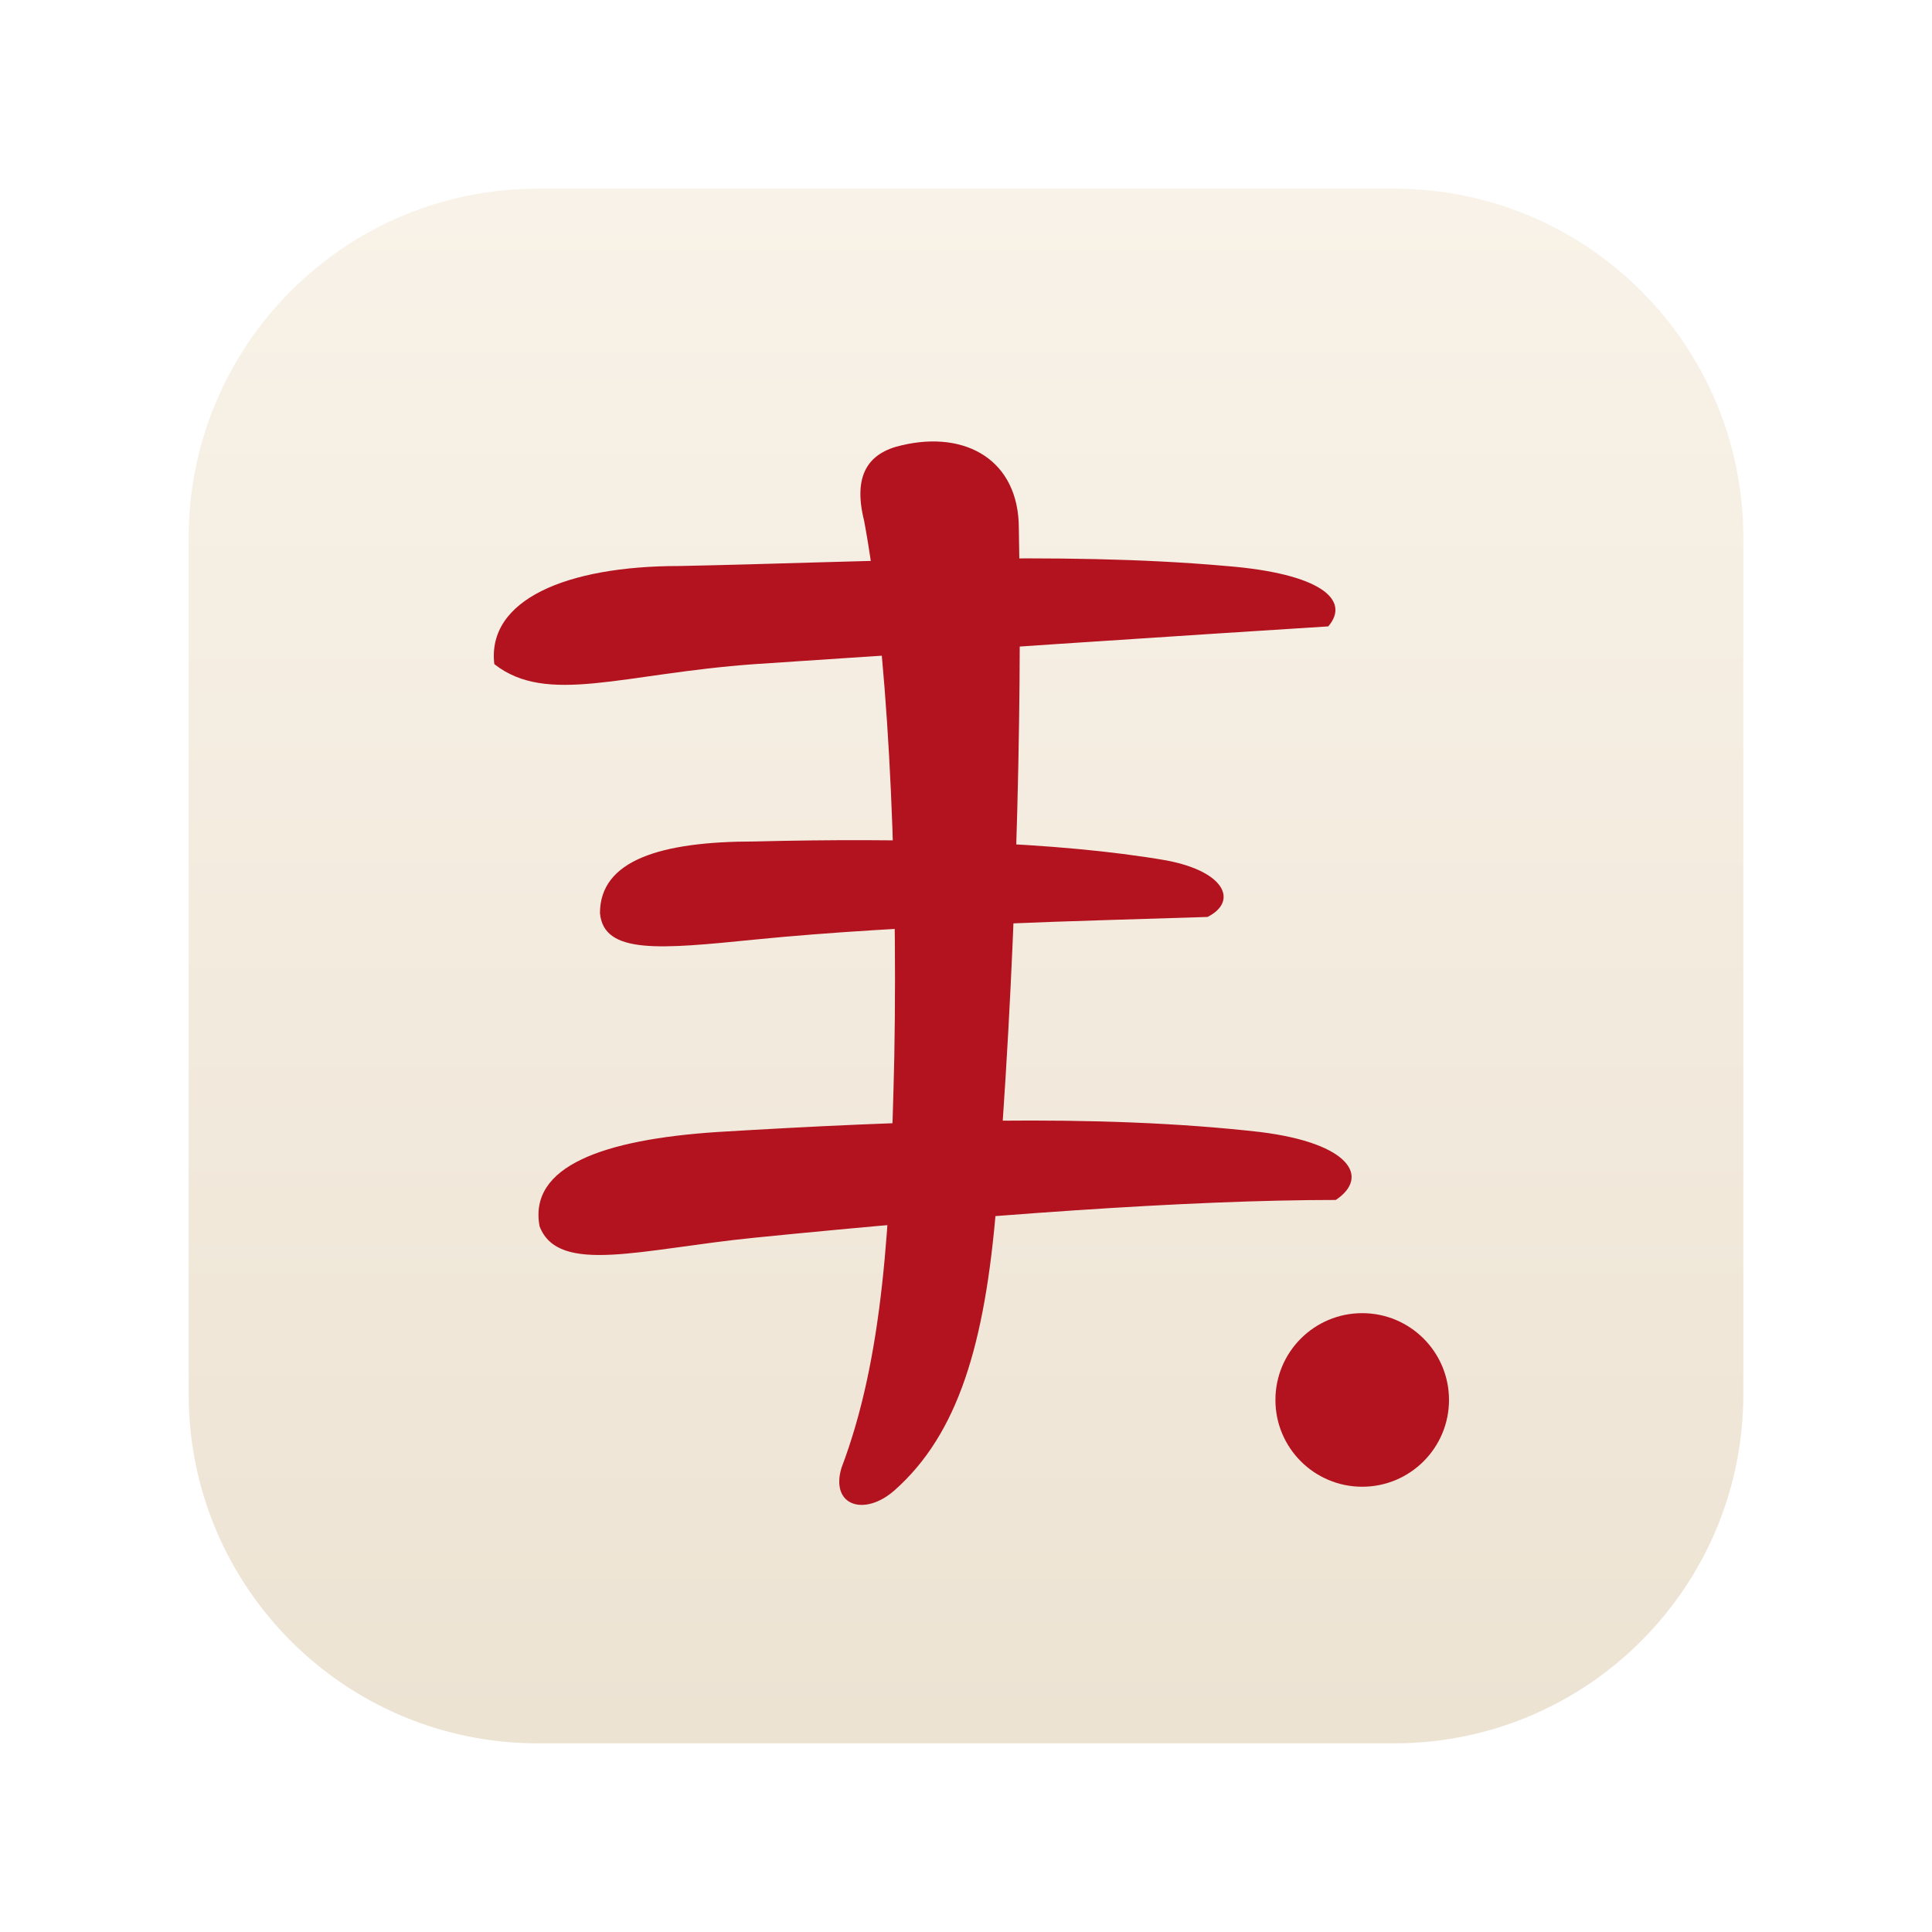
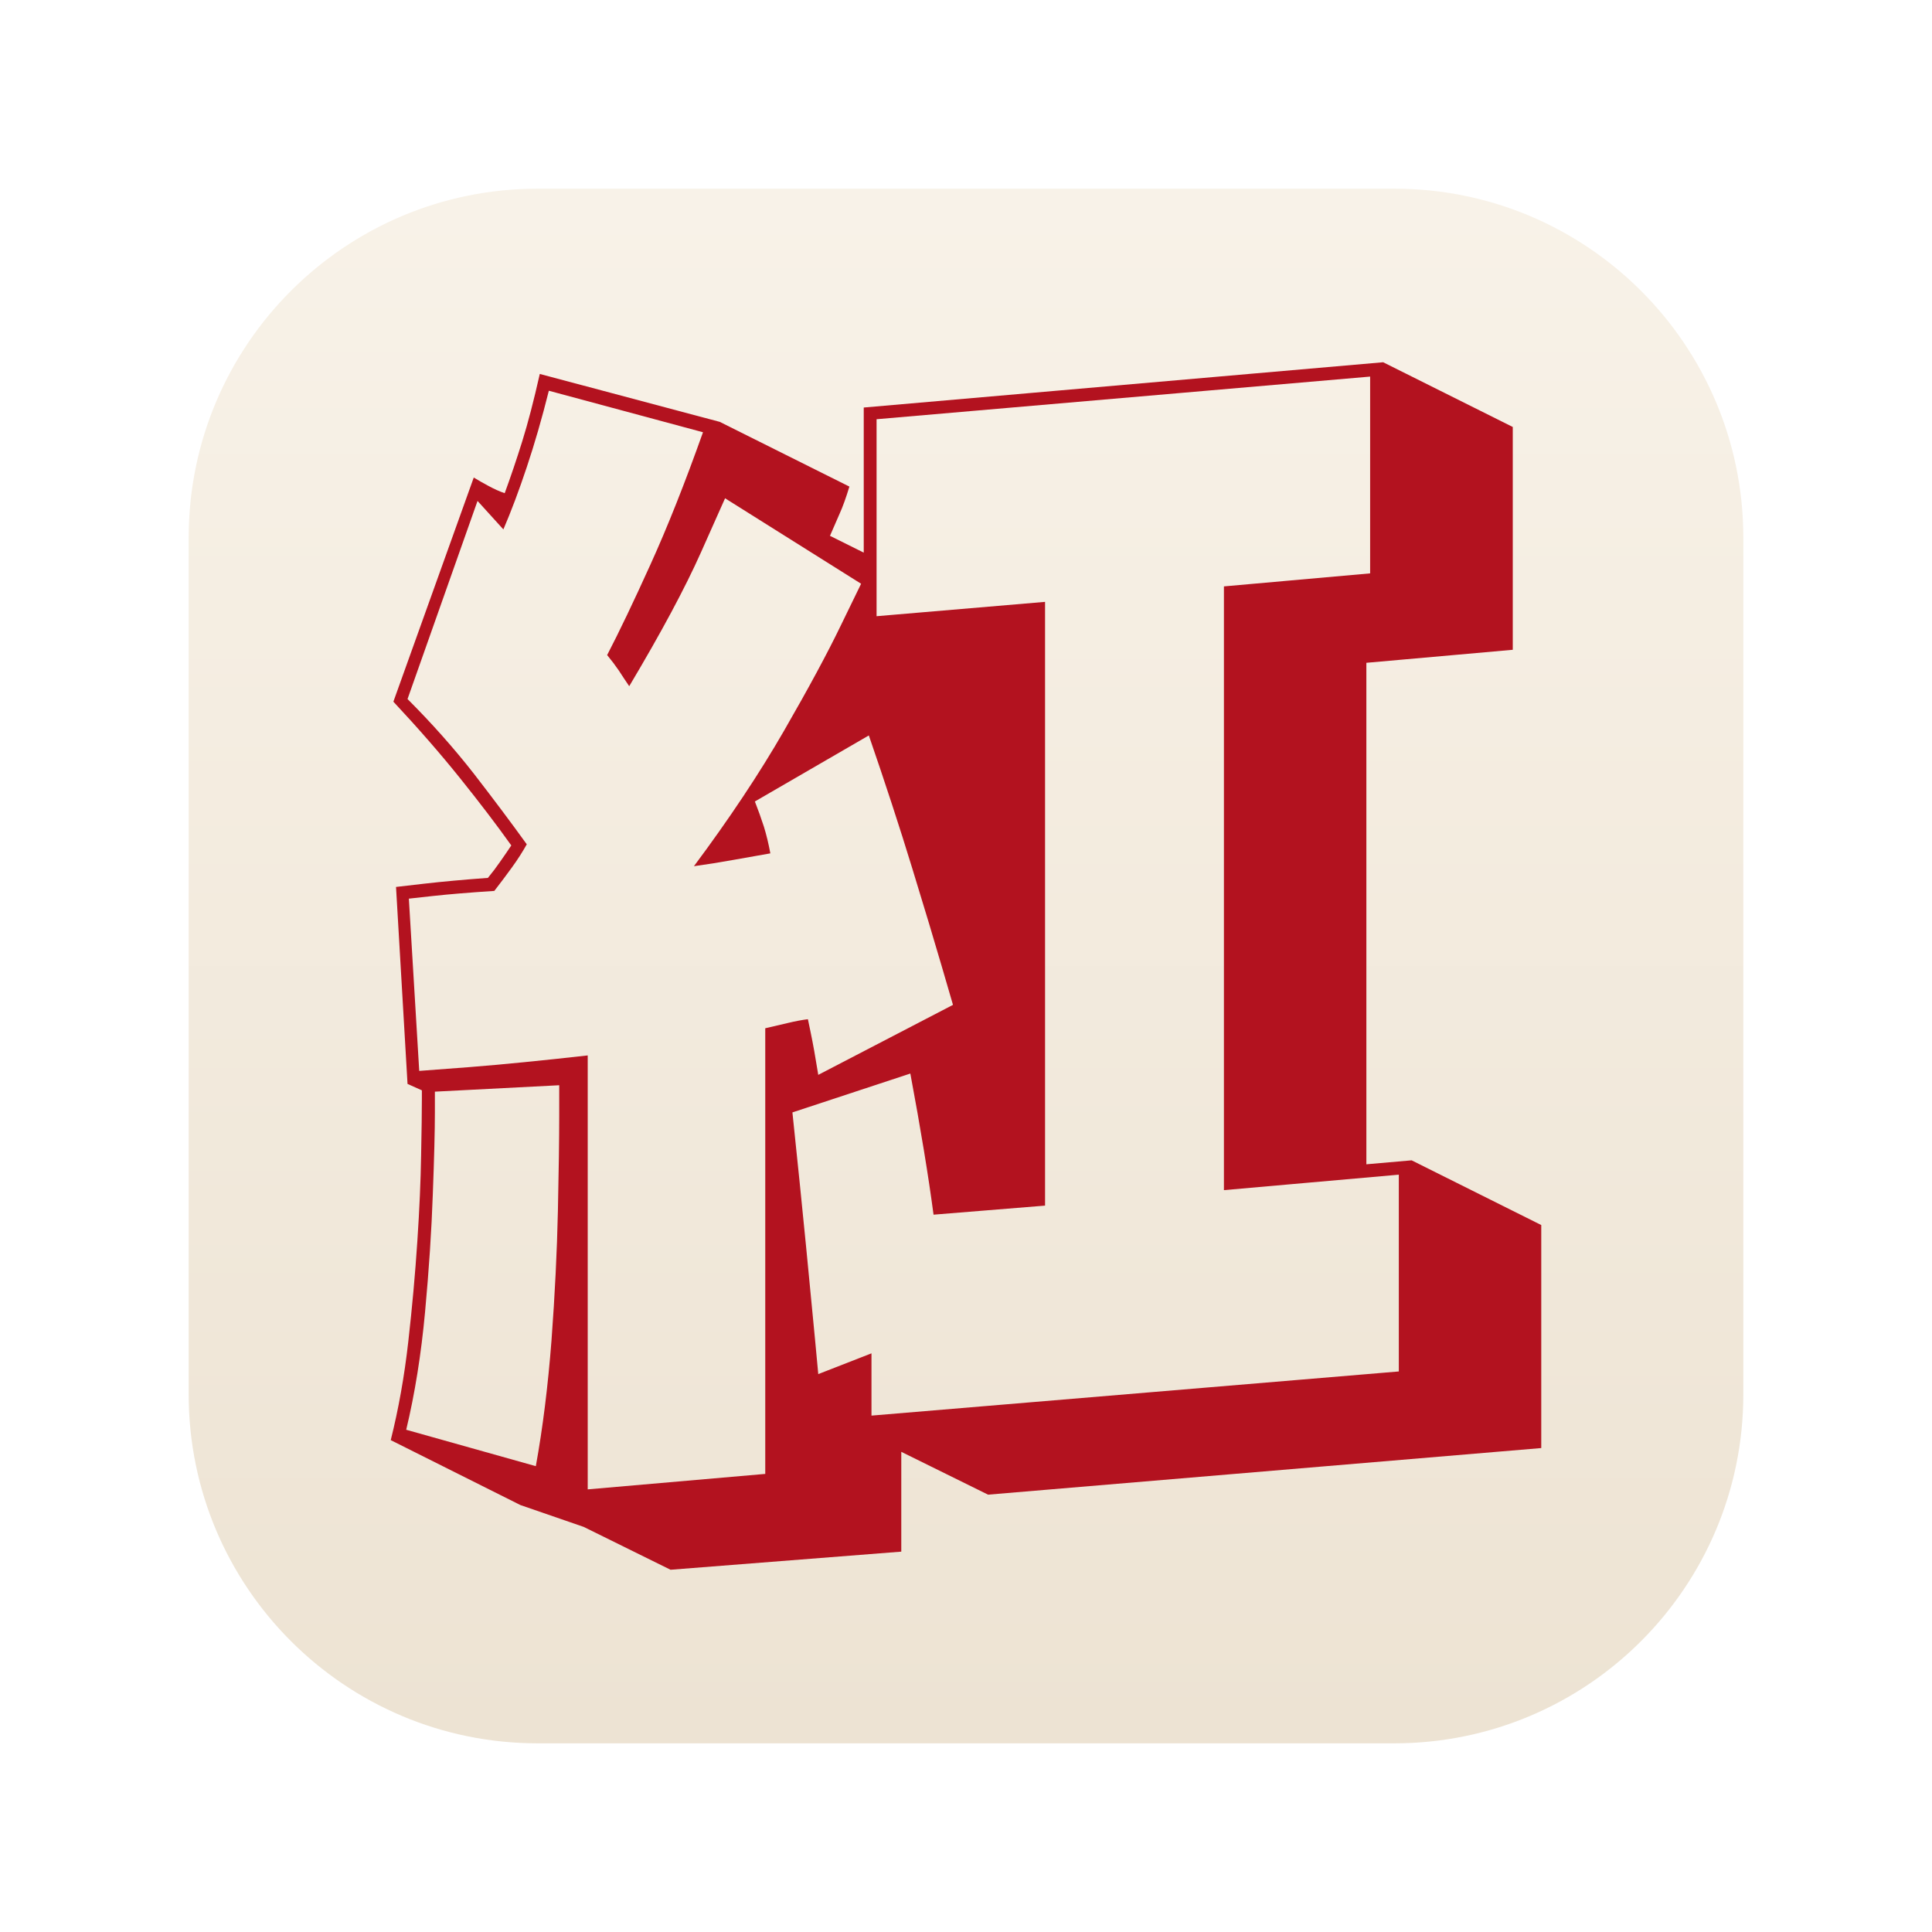
<svg xmlns="http://www.w3.org/2000/svg" width="1024" height="1024" viewBox="0 0 1024 1024">
  <defs>
    <linearGradient id="paper" x1="0" y1="0" x2="0" y2="1">
      <stop offset="0" stop-color="#f8f2e8" />
      <stop offset="1" stop-color="#ede3d3" />
    </linearGradient>
  </defs>
  <rect x="100" y="100" width="824" height="824" rx="185" fill="url(#paper)" />
-   <g fill="#b3121f">
-     <path d="M262 352 C258 318 300 300 360 300 C460 298 560 292 650 300 C700 304 716 318 704 332 C640 336 520 344 400 352 C330 357 290 374 262 352 Z" />
-     <path d="M318 484 C318 456 350 446 400 446 C480 444 560 446 618 456 C650 462 656 478 640 486 C580 488 480 490 400 498 C350 503 320 506 318 484 Z" />
-     <path d="M286 650 C280 618 320 604 380 600 C480 594 580 590 668 600 C716 606 726 624 708 636 C630 636 520 644 400 656 C340 662 296 676 286 650 Z" />
-     <path d="M478 236 C512 228 540 244 540 280 C542 380 538 520 528 640 C522 712 508 760 474 790 C458 804 440 798 446 778 C468 720 472 650 474 560 C476 450 470 340 458 276 C452 252 460 240 478 236 Z" />
-   </g>
-   <circle cx="722" cy="742" r="46" fill="#b3121f" />
+   <path fill="#b3121f" fill-rule="nonzero" d="M477.7 769.5 L477.7 822.4 L355.4 832.0 L309.4 809.3 L275.8 797.7 L207.1 763.3 Q213.3 738.6 216.4 711.1 Q219.5 683.7 221.2 657.9 Q222.9 632.2 223.2 612.3 Q223.6 592.3 223.6 582.7 L223.6 577.9 L216.0 574.5 L209.9 470.1 Q209.9 470.1 224.6 468.4 Q239.4 466.7 258.6 465.3 Q262.0 461.2 265.1 456.7 Q268.2 452.3 271.0 448.1 Q259.3 431.7 243.8 412.4 Q228.4 393.2 208.5 371.9 L251.1 253.1 Q254.5 255.2 259.0 257.6 Q263.4 260.0 267.5 261.4 Q272.3 248.3 276.8 233.9 Q281.3 219.5 286.1 198.2 L381.5 223.6 L450.2 257.9 Q447.5 266.8 445.0 272.3 Q442.6 277.8 439.9 284.0 L457.8 292.9 L457.8 216.0 L733.1 192.0 L801.8 226.3 L801.8 344.4 L724.2 351.3 L724.2 617.1 L748.2 615.0 L816.9 649.3 L816.9 767.5 L523.7 792.2 ZM648.7 630.8 L648.7 310.8 L726.2 303.9 L726.2 199.6 L464.6 222.2 L464.6 326.6 L553.9 319.0 L553.9 639.0 L494.8 643.8 Q490.7 612.9 482.5 569.0 L420.0 589.6 Q424.1 628.7 427.2 660.3 Q430.3 691.9 432.0 710.1 Q433.7 728.3 433.7 728.3 L461.9 717.3 L461.9 750.3 L741.4 726.9 L741.4 622.6 ZM405.6 545.0 Q411.7 543.6 417.6 542.2 Q423.4 540.8 428.2 540.2 Q431.0 553.2 432.3 561.4 Q433.7 569.7 433.7 569.7 L505.1 532.6 Q505.1 532.6 499.3 512.7 Q493.5 492.8 483.5 460.2 Q473.5 427.5 460.5 389.8 L400.1 424.8 Q402.8 431.7 404.9 438.2 Q406.9 444.7 408.3 452.3 Q400.8 453.6 389.1 455.7 Q377.4 457.8 367.8 459.1 Q395.9 421.4 415.5 387.4 Q435.1 353.4 445.7 331.4 Q456.4 309.4 456.4 309.4 L384.3 264.1 Q384.3 264.1 371.6 292.6 Q358.9 321.1 333.5 363.7 Q330.7 359.6 328.0 355.4 Q325.2 351.3 321.8 347.2 Q331.4 328.7 344.8 299.1 Q358.2 269.6 372.6 229.1 L290.9 207.1 Q285.4 229.1 279.2 247.6 Q273.0 266.2 266.8 280.6 L253.1 265.5 L216.0 370.5 Q235.3 389.8 251.1 410.0 Q266.8 430.3 279.2 447.5 Q275.8 453.6 271.3 459.8 Q266.8 466.0 262.0 472.2 Q242.1 473.5 229.4 474.9 Q216.7 476.3 216.7 476.3 L222.2 567.6 Q222.2 567.6 248.7 565.6 Q275.1 563.5 311.5 559.4 L311.5 789.4 L405.6 781.2 ZM284.0 777.1 Q289.5 746.8 292.3 710.5 Q295.0 674.1 295.7 641.8 Q296.4 609.5 296.4 591.7 L296.4 575.2 L230.5 578.6 L230.5 589.6 Q230.5 604.0 229.4 632.9 Q228.4 661.7 225.3 695.3 Q222.2 729.0 215.3 757.8 Z" />
</svg>
